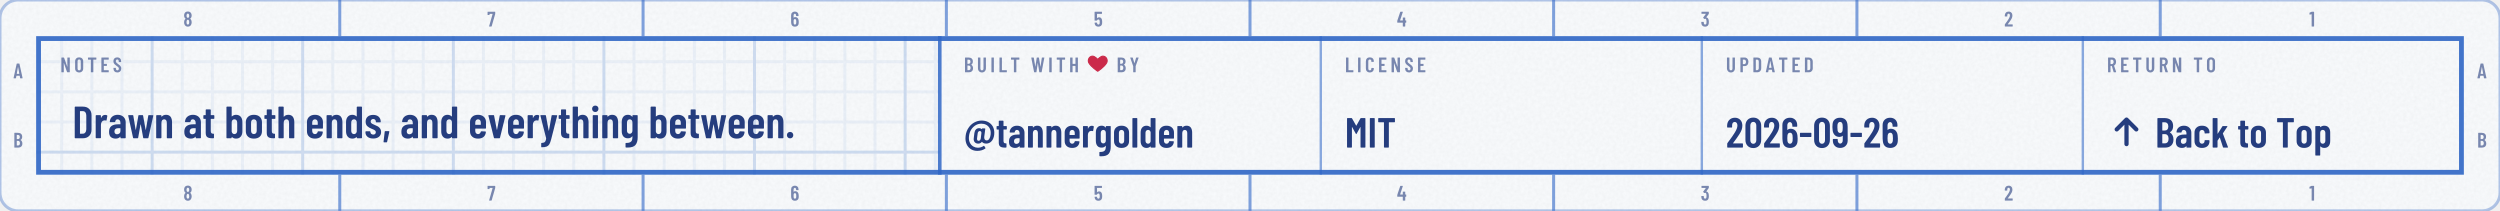
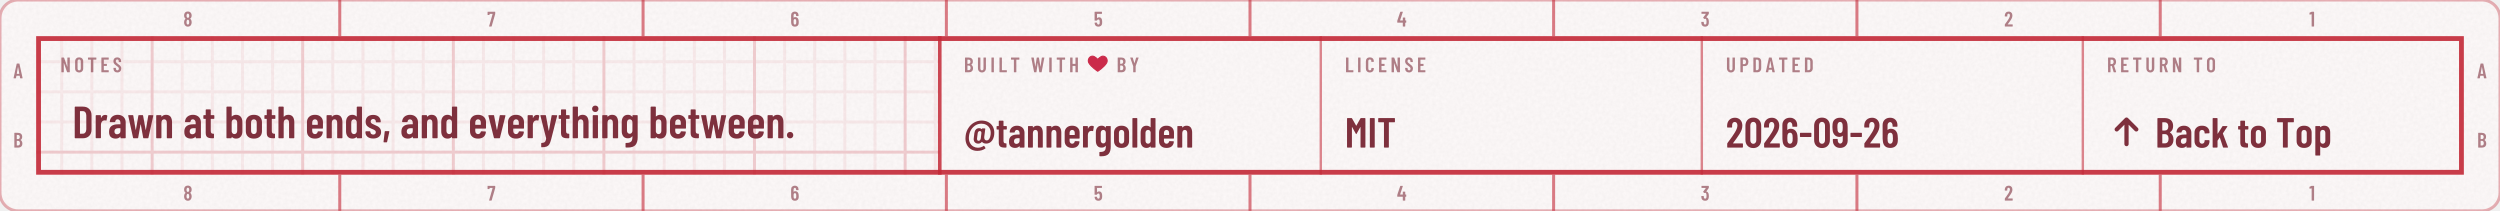
<svg xmlns="http://www.w3.org/2000/svg" width="830" height="70" viewBox="0 0 830 70" role="img" aria-labelledby="t d">
  <defs>
    <clipPath id="kc1">
      <rect x="0" y="0" width="830" height="70" rx="6" />
    </clipPath>
    <filter id="kn2" x="0" y="0" width="100%" height="100%">
      <feTurbulence type="fractalNoise" baseFrequency=".85" numOctaves="2" stitchTiles="stitch" />
      <feColorMatrix values="0 0 0 0 0 0 0 0 0 0 0 0 0 0 0 0 0 0 0.035 0" />
    </filter>
    <pattern id="kp3" width="10" height="10" patternUnits="userSpaceOnUse">
-       <path d="M10 .5H.5V10" fill="none" stroke="#2F66C6" stroke-opacity="0.07" />
+       <path d="M10 .5H.5V10" fill="none" stroke="#C32837" stroke-opacity="0.07" />
    </pattern>
    <pattern id="kp4" width="50" height="50" patternUnits="userSpaceOnUse">
-       <path d="M50 .5H.5V50" fill="none" stroke="#2F66C6" stroke-opacity="0.14" />
+       <path d="M50 .5H.5V50" fill="none" stroke="#C32837" stroke-opacity="0.14" />
    </pattern>
    <clipPath id="kc5">
      <path clip-rule="evenodd" d="M12 12h806v46h-806zM312 12h506v46h-506z" />
    </clipPath>
    <path id="m44" d="M33 -78 59 146Q60 157 71 157H151Q164 157 161 144L112 -80Q110 -91 99 -91H45Q39 -91 36 -88Q32 -84 33 -78Z" />
    <path id="m45" d="M27 263V339Q27 344 30 348Q34 351 39 351H286Q291 351 294 348Q298 344 298 339V263Q298 258 294 254Q291 251 286 251H39Q34 251 30 254Q27 258 27 263Z" />
    <path id="m46" d="M35 69Q35 100 55 120Q75 140 106 140Q137 140 156 120Q176 100 176 69Q176 38 156 18Q136 -2 106 -2Q75 -2 55 18Q35 38 35 69Z" />
    <path id="m48" d="M38 183V517Q38 604 89 658Q140 711 224 711Q309 711 360 658Q412 604 412 517V183Q412 96 360 42Q309 -11 224 -11Q140 -11 89 42Q38 96 38 183ZM296 176V524Q296 563 276 586Q257 610 224 610Q192 610 173 586Q154 563 154 524V176Q154 137 173 114Q192 90 224 90Q257 90 276 114Q296 137 296 176Z" />
    <path id="m49" d="M122 700H218Q223 700 226 696Q230 693 230 688V12Q230 7 226 4Q223 0 218 0H126Q121 0 118 4Q114 7 114 12V576Q114 578 112 580Q111 582 109 581L27 565H24Q13 565 13 576L10 643Q10 653 18 657L107 697Q114 700 122 700Z" />
    <path id="m50" d="M173 100H392Q397 100 400 96Q404 93 404 88V12Q404 7 400 4Q397 0 392 0H43Q38 0 34 4Q31 7 31 12V92Q31 101 36 107L75 160Q114 212 152 266Q189 320 215 363Q273 459 273 522Q273 562 256 585Q238 608 209 608Q180 608 163 586Q146 563 147 526V487Q147 482 144 478Q140 475 135 475H41Q36 475 32 478Q29 482 29 487V530Q33 610 84 659Q134 708 214 708Q293 708 342 656Q390 605 390 521Q390 471 373 422Q356 373 319 317Q294 277 260 229Q225 181 214 166Q184 126 170 106Q168 104 169 102Q170 100 173 100Z" />
    <path id="m51" d="M387 218Q387 169 380 134Q368 66 326 29Q283 -8 210 -8Q134 -8 86 32Q38 73 32 143Q30 165 28 207Q28 219 40 219H132Q144 219 144 207Q146 173 148 156Q153 125 169 108Q185 92 210 92Q234 92 250 108Q266 123 271 152Q276 182 276 230Q276 281 269 315Q263 341 248 355Q233 369 210 369Q195 369 183 360Q177 356 174 356Q172 356 166 360L119 408Q115 412 115 417Q115 421 118 425L243 595Q245 597 244 599Q242 601 239 601H49Q44 601 40 604Q37 608 37 613V688Q37 693 40 696Q44 700 49 700H373Q378 700 382 696Q385 693 385 688V609Q385 602 380 594L266 438Q262 432 268 431Q309 426 338 392Q368 358 378 307Q387 267 387 218Z" />
    <path id="m52" d="M443 275V194Q443 189 440 186Q436 182 431 182H401Q396 182 396 177V12Q396 7 392 4Q389 0 384 0H292Q287 0 284 4Q280 7 280 12V177Q280 182 275 182H29Q24 182 20 186Q17 189 17 194V259Q17 268 19 274L158 690Q161 700 171 700H271Q277 700 280 696Q283 693 281 686L153 293Q152 287 157 287H275Q280 287 280 292V412Q280 417 284 420Q287 424 292 424H384Q389 424 392 420Q396 417 396 412V292Q396 287 401 287H431Q436 287 440 284Q443 280 443 275Z" />
    <path id="m53" d="M400 216Q400 175 396 146Q391 72 344 32Q297 -8 219 -8Q145 -8 99 30Q53 68 43 144L40 172Q40 184 52 184H144Q156 184 157 172Q157 166 159 154Q171 92 219 92Q244 92 260 108Q275 124 280 153Q284 178 284 217Q284 254 278 281Q273 307 258 322Q242 336 219 336Q171 336 157 290Q154 279 144 279H51Q46 279 42 282Q39 286 39 291V688Q39 693 42 696Q46 700 51 700H377Q382 700 386 696Q389 693 389 688V612Q389 607 386 604Q382 600 377 600H160Q155 600 155 595V400Q155 397 157 396Q159 396 161 398Q178 416 202 426Q227 437 254 437Q314 437 350 398Q387 360 394 290Q400 259 400 216Z" />
    <path id="m54" d="M401 216Q401 193 399 151Q394 75 346 34Q299 -8 221 -8Q147 -8 101 30Q55 69 46 144Q40 171 40 207L39 532Q39 613 88 660Q138 708 219 708Q295 708 343 660Q391 612 391 532V507Q391 502 388 498Q384 495 379 495H287Q282 495 278 498Q275 502 275 507V526Q275 560 258 582Q242 605 219 605Q191 605 174 583Q156 561 156 526V423Q156 420 158 419Q160 418 162 420Q191 447 234 447Q303 447 346 403Q389 359 396 286Q401 253 401 216ZM284 224Q284 250 279 295Q267 353 220 353Q196 353 180 338Q165 322 160 292Q156 257 156 224Q156 195 159 157Q164 125 180 108Q195 91 220 91Q245 91 260 109Q276 127 281 160Q284 196 284 224Z" />
    <path id="m55" d="M90 13 255 594Q257 600 251 600H116Q111 600 111 595V559Q111 554 108 550Q104 547 99 547H28Q23 547 20 550Q16 554 16 559L17 688Q17 693 20 696Q24 700 29 700H368Q373 700 376 696Q380 693 380 688V607Q380 603 378 593L211 10Q208 0 197 0H100Q87 0 90 13Z" />
    <path id="m56" d="M325 364Q358 345 375 306Q396 259 396 200Q396 147 380 107Q360 53 318 22Q275 -8 216 -8Q158 -8 116 22Q73 52 53 106Q38 148 38 200Q38 259 56 301Q71 341 109 363Q113 366 109 369Q76 390 58 427Q38 470 38 523Q38 581 58 620Q78 664 120 688Q161 712 216 712Q270 712 312 688Q353 665 374 621Q396 579 396 523Q396 471 376 429Q358 392 325 371Q319 367 325 364ZM159 559Q152 541 152 513Q152 483 162 456Q169 435 183 423Q197 411 216 411Q237 411 252 424Q266 436 273 459Q281 483 281 513Q281 547 271 568Q264 589 250 600Q236 612 216 612Q198 612 184 602Q171 591 164 573ZM281 206Q281 244 272 271Q266 295 252 308Q237 322 216 322Q195 322 180 308Q166 294 160 268Q152 242 152 208Q152 177 158 151Q163 123 178 108Q194 92 216 92Q239 92 255 108Q271 124 276 153Q281 180 281 206Z" />
    <path id="m57" d="M384 168Q384 87 334 40Q285 -8 204 -8Q128 -8 80 40Q32 88 32 168V193Q32 198 36 202Q39 205 44 205H136Q141 205 144 202Q148 198 148 193V174Q148 140 164 118Q181 95 204 95Q232 95 250 117Q267 139 267 174V276Q267 279 265 280Q263 281 261 279Q232 253 189 253Q120 253 77 297Q34 341 27 414Q22 447 22 484Q22 518 25 549Q29 625 76 666Q124 708 203 708Q276 708 322 670Q368 631 378 556Q383 526 383 493ZM267 476Q267 506 264 543Q253 609 204 609Q179 609 163 591Q147 573 142 540Q140 516 140 476Q140 439 145 405Q150 377 166 362Q181 347 204 347Q228 347 244 362Q259 378 263 408Q267 443 267 476Z" />
    <path id="m64" d="M722 352Q722 327 719 301Q706 204 655 150Q604 95 529 95Q465 95 431 135Q427 138 424 134Q409 113 387 104Q365 94 343 94Q292 94 262 124Q233 154 233 201Q233 218 238 250L242 283Q244 307 250 347Q268 461 367 461Q380 461 394 456Q409 451 421 440Q428 435 428 442V444Q429 455 441 455H497Q509 455 508 442L484 258Q483 252 483 240Q483 206 499 188Q515 170 541 170Q577 170 602 206Q626 243 634 303Q637 326 637 346Q637 413 609 463Q581 513 530 540Q480 567 414 567Q342 567 279 530Q216 492 174 426Q132 359 122 275Q119 251 119 229Q119 156 149 104Q179 51 228 24Q277 -3 333 -3Q408 -3 468 39Q473 42 476 42Q482 42 485 36L511 -6Q513 -9 513 -14Q513 -19 508 -23Q472 -48 424 -63Q375 -78 319 -78Q239 -78 175 -42Q111 -5 74 62Q38 130 38 221Q38 253 42 280Q55 384 109 466Q163 549 246 595Q328 641 422 641Q510 641 578 605Q646 569 684 504Q722 438 722 352ZM400 212 403 233 404 243 414 326 416 343Q419 365 408 379Q398 393 379 393Q360 393 346 379Q332 365 329 343L326 322Q320 283 320 276L312 212Q311 188 321 174Q331 161 350 161Q369 161 382 175Q396 189 400 212Z" />
    <path id="m65" d="M325 11 306 116Q306 121 300 121H154Q148 121 148 116L129 11Q128 0 116 0H25Q11 0 14 13L162 689Q164 700 175 700H281Q292 700 294 689L442 13V9Q442 0 431 0H338Q326 0 325 11ZM171 212H282Q288 212 287 217L229 533Q228 536 226 536Q224 536 223 533L166 217Q165 212 171 212Z" />
    <path id="m66" d="M242 0H66Q61 0 58 4Q54 7 54 12V688Q54 693 58 696Q61 700 66 700H224Q319 700 373 652Q427 604 427 512Q427 409 354 365Q349 362 352 359Q391 334 413 292Q435 250 435 192Q435 100 382 50Q328 0 242 0ZM170 595V409Q170 404 175 404H226Q267 404 290 429Q313 454 313 500Q313 548 290 574Q267 600 226 600H175Q170 600 170 595ZM319 208Q319 260 296 290Q273 319 233 319H175Q170 319 170 314V106Q170 101 175 101H233Q273 101 296 129Q319 157 319 208Z" />
    <path id="m67" d="M42 180V521Q42 607 94 658Q145 708 230 708Q316 708 368 658Q420 607 420 521V509Q420 504 416 500Q413 496 408 496L315 492Q303 492 303 504V529Q303 564 283 586Q263 608 230 608Q198 608 178 586Q158 564 158 529V171Q158 136 178 114Q198 92 230 92Q263 92 283 114Q303 136 303 171V196Q303 201 306 204Q310 208 315 208L408 204Q413 204 416 200Q420 197 420 192V180Q420 95 368 44Q316 -8 230 -8Q145 -8 94 44Q42 95 42 180Z" />
    <path id="m68" d="M54 12V688Q54 693 58 696Q61 700 66 700H237Q323 700 374 648Q426 596 426 509V191Q426 104 374 52Q323 0 237 0H66Q61 0 58 4Q54 7 54 12ZM175 100 235 101Q268 101 288 128Q309 154 310 198V502Q310 547 290 574Q269 600 234 600H175Q170 600 170 595V105Q170 100 175 100Z" />
    <path id="m69" d="M391 600H175Q170 600 170 595V406Q170 401 175 401H303Q308 401 312 398Q315 394 315 389V312Q315 307 312 304Q308 300 303 300H175Q170 300 170 295V105Q170 100 175 100H391Q396 100 400 96Q403 93 403 88V12Q403 7 400 4Q396 0 391 0H66Q61 0 58 4Q54 7 54 12V688Q54 693 58 696Q61 700 66 700H391Q396 700 400 696Q403 693 403 688V612Q403 607 400 604Q396 600 391 600Z" />
    <path id="m72" d="M319 700H411Q416 700 420 696Q423 693 423 688V12Q423 7 420 4Q416 0 411 0H319Q314 0 310 4Q307 7 307 12V295Q307 300 302 300H175Q170 300 170 295V12Q170 7 166 4Q163 0 158 0H66Q61 0 58 4Q54 7 54 12V688Q54 693 58 696Q61 700 66 700H158Q163 700 166 696Q170 693 170 688V406Q170 401 175 401H302Q307 401 307 406V688Q307 693 310 696Q314 700 319 700Z" />
    <path id="m73" d="M54 12V688Q54 693 58 696Q61 700 66 700H158Q163 700 166 696Q170 693 170 688V12Q170 7 166 4Q163 0 158 0H66Q61 0 58 4Q54 7 54 12Z" />
    <path id="m76" d="M54 12V688Q54 693 58 696Q61 700 66 700H158Q163 700 166 696Q170 693 170 688V105Q170 100 175 100H391Q396 100 400 96Q403 93 403 88V12Q403 7 400 4Q396 0 391 0H66Q61 0 58 4Q54 7 54 12Z" />
    <path id="m77" d="M383 700H475Q480 700 484 696Q487 693 487 688V12Q487 7 484 4Q480 0 475 0H383Q378 0 374 4Q371 7 371 12V484Q371 488 369 488Q367 488 365 485L278 327Q273 319 269 319Q265 319 260 327L173 485Q171 488 169 488Q167 488 167 484V12Q167 7 164 4Q160 0 155 0H63Q58 0 54 4Q51 7 51 12V688Q51 693 54 696Q58 700 63 700H155Q165 700 170 692L267 521Q270 517 273 521L368 692Q373 700 383 700Z" />
    <path id="m78" d="M350 700H441Q446 700 450 696Q453 693 453 688V12Q453 7 450 4Q446 0 441 0H336Q326 0 323 10L174 434Q173 437 170 436Q168 436 168 433L169 12Q169 7 166 4Q162 0 157 0H66Q61 0 58 4Q54 7 54 12V688Q54 693 58 696Q61 700 66 700H169Q179 700 182 690L332 269Q333 266 336 266Q338 267 338 270V688Q338 693 342 696Q345 700 350 700Z" />
    <path id="m79" d="M42 182V518Q42 604 94 656Q147 708 233 708Q319 708 372 656Q425 604 425 518V182Q425 96 372 44Q319 -8 233 -8Q147 -8 94 44Q42 96 42 182ZM309 177V523Q309 561 288 584Q267 608 233 608Q199 608 178 584Q158 561 158 523V177Q158 139 178 116Q199 92 233 92Q267 92 288 116Q309 139 309 177Z" />
    <path id="m80" d="M432 495Q432 405 384 350Q337 295 259 295H174Q169 295 169 290V12Q169 7 166 4Q162 0 157 0H65Q60 0 56 4Q53 7 53 12V689Q53 694 56 698Q60 701 65 701H253Q306 701 346 675Q387 649 410 602Q432 555 432 495ZM316 492Q316 542 294 572Q271 601 234 601H174Q169 601 169 596V391Q169 386 174 386H234Q271 386 294 414Q316 443 316 492Z" />
    <path id="m82" d="M318 10 233 297Q231 301 228 301H175Q170 301 170 296V12Q170 7 166 4Q163 0 158 0H66Q61 0 58 4Q54 7 54 12V688Q54 693 58 696Q61 700 66 700H254Q307 700 348 674Q388 649 410 602Q433 556 433 496Q433 434 409 389Q385 344 342 321Q338 320 339 315L437 14Q438 12 438 9Q438 0 427 0H331Q321 0 318 10ZM170 595V396Q170 391 175 391H236Q272 391 294 419Q317 447 317 495Q317 543 294 572Q272 600 236 600H175Q170 600 170 595Z" />
    <path id="m83" d="M34 173V199Q34 204 38 208Q41 211 46 211H137Q142 211 146 208Q149 204 149 199V179Q149 140 168 116Q188 92 219 92Q250 92 270 114Q290 137 290 174Q290 200 279 219Q268 238 248 255Q228 272 184 304Q134 340 104 368Q73 396 52 436Q32 475 32 527Q32 610 82 659Q132 708 214 708Q297 708 348 656Q399 605 399 520V496Q399 491 396 488Q392 484 387 484H297Q292 484 288 488Q285 491 285 496V522Q285 561 266 584Q246 608 214 608Q184 608 165 586Q146 565 146 527Q146 491 166 466Q187 441 247 397Q308 352 339 324Q370 295 387 261Q404 227 404 180Q404 95 353 44Q302 -8 219 -8Q136 -8 85 42Q34 92 34 173Z" />
    <path id="m84" d="M425 688V612Q425 607 422 604Q418 600 413 600H286Q281 600 281 595V12Q281 7 278 4Q274 0 269 0H177Q172 0 168 4Q165 7 165 12V595Q165 600 160 600H40Q35 600 32 604Q28 607 28 612V688Q28 693 32 696Q35 700 40 700H413Q418 700 422 696Q425 693 425 688Z" />
    <path id="m85" d="M50 194V688Q50 693 54 696Q57 700 62 700H154Q159 700 162 696Q166 693 166 688V182Q166 142 186 117Q206 92 239 92Q272 92 292 117Q312 142 312 182V688Q312 693 316 696Q319 700 324 700H416Q421 700 424 696Q428 693 428 688V194Q428 103 376 48Q324 -8 239 -8Q153 -8 102 48Q50 103 50 194Z" />
    <path id="m87" d="M157 11 24 687 23 691Q23 700 34 700H130Q142 700 143 689L213 272Q214 269 216 269Q218 269 219 272L282 689Q283 700 295 700H375Q387 700 388 689L456 272Q457 269 459 269Q461 269 462 272L525 689Q526 700 538 700H631Q644 700 642 687L515 11Q514 0 502 0H417Q405 0 404 11L337 436Q336 440 334 440Q332 440 331 436L269 11Q268 0 256 0H170Q158 0 157 11Z" />
    <path id="m89" d="M170 13V286L169 292L30 686Q29 688 29 691Q29 700 40 700H136Q147 700 150 690L225 433Q226 430 228 430Q230 430 231 433L306 690Q309 700 320 700H416Q422 700 425 696Q428 693 426 686L287 292L286 286V13Q286 8 282 4Q279 1 274 1H182Q177 1 174 4Q170 8 170 13Z" />
    <path id="m97" d="M397 352V12Q397 7 394 4Q390 0 385 0H293Q288 0 284 4Q281 7 281 12V31Q281 34 279 35Q277 36 275 33Q240 -8 173 -8Q116 -8 72 24Q29 57 29 143Q29 233 82 271Q134 309 224 309H276Q281 309 281 314V340Q281 376 263 398Q245 419 218 419Q197 419 183 406Q169 392 166 369Q165 357 153 357H56Q44 357 45 369Q50 437 98 478Q147 519 220 519Q299 519 348 473Q397 427 397 352ZM281 160V217Q281 222 276 222H224Q190 222 169 204Q148 185 148 150Q148 119 164 104Q180 88 205 88Q235 88 258 107Q281 126 281 160Z" />
    <path id="m98" d="M399 357V154Q399 80 362 36Q325 -8 258 -8Q204 -8 168 27Q166 29 164 28Q162 27 162 24V12Q162 7 158 4Q155 0 150 0H58Q53 0 50 4Q46 7 46 12V688Q46 693 50 696Q53 700 58 700H150Q155 700 158 696Q162 693 162 688V486Q162 483 164 482Q167 482 170 486Q189 503 212 511Q236 519 258 519Q324 519 362 476Q399 433 399 357ZM222 419Q198 419 182 404Q166 388 162 362V149Q166 123 182 108Q198 92 222 92Q250 92 267 112Q284 131 284 163V348Q284 380 267 400Q250 419 222 419Z" />
    <path id="m99" d="M38 155V357Q38 430 86 474Q133 519 215 519Q297 519 345 476Q393 432 393 365V351Q393 346 390 342Q386 339 381 339L289 335Q277 335 277 347V357Q277 382 260 400Q242 419 215 419Q188 419 171 399Q154 379 154 348V163Q154 132 171 112Q188 92 215 92Q242 92 260 110Q277 129 277 155V165Q277 170 280 174Q284 177 289 177L381 176Q386 176 390 172Q393 169 393 164V146Q393 77 345 34Q297 -8 215 -8Q133 -8 86 36Q38 80 38 155Z" />
    <path id="m100" d="M287 700H379Q384 700 388 696Q391 693 391 688V12Q391 7 388 4Q384 0 379 0H287Q282 0 278 4Q275 7 275 12V24Q275 27 273 28Q271 29 269 27Q233 -8 179 -8Q112 -8 75 36Q38 80 38 154V357Q38 433 76 476Q113 519 179 519Q202 519 226 510Q250 502 269 483Q271 481 273 482Q275 483 275 486V688Q275 693 278 696Q282 700 287 700ZM275 149V362Q271 388 255 404Q239 419 215 419Q187 419 170 400Q153 380 153 348V163Q153 131 170 112Q187 92 215 92Q239 92 255 108Q271 123 275 149Z" />
    <path id="m101" d="M380 213H159Q154 213 154 208V163Q154 132 171 112Q188 92 215 92Q238 92 254 106Q271 121 276 144Q279 154 289 154L378 150Q383 150 386 146Q390 143 389 137Q382 67 338 30Q294 -8 215 -8Q133 -8 86 36Q38 79 38 154V357Q38 430 86 474Q133 519 215 519Q297 519 344 474Q392 430 392 357V225Q392 220 388 216Q385 213 380 213ZM154 348V303Q154 298 159 298H272Q277 298 277 303V348Q277 380 260 400Q243 419 215 419Q188 419 171 399Q154 379 154 348Z" />
    <path id="m103" d="M287 511H379Q384 511 388 508Q391 504 391 499V19Q391 -89 342 -148Q293 -206 167 -206Q145 -206 134 -205Q122 -204 122 -192V-115Q122 -102 135 -104Q192 -105 222 -90Q253 -75 264 -46Q275 -17 275 30V41Q275 44 273 44Q271 45 269 42Q236 -1 175 -1Q108 -1 73 42Q38 86 38 161V357Q38 434 74 476Q109 519 175 519Q236 519 269 476Q271 473 273 474Q275 474 275 477V499Q275 504 278 508Q282 511 287 511ZM275 169V348Q275 380 258 400Q242 419 215 419Q188 419 171 399Q154 379 154 348V169Q154 138 171 118Q188 99 215 99Q242 99 258 118Q275 138 275 169Z" />
    <path id="m104" d="M397 352V12Q397 7 394 4Q390 0 385 0H293Q288 0 284 4Q281 7 281 12V343Q281 379 266 399Q251 419 223 419Q194 419 178 398Q162 377 162 340V12Q162 7 158 4Q155 0 150 0H58Q53 0 50 4Q46 7 46 12V688Q46 693 50 696Q53 700 58 700H150Q155 700 158 696Q162 693 162 688V479Q162 476 164 476Q167 475 170 479Q204 519 265 519Q330 519 364 476Q397 432 397 352Z" />
    <path id="m105" d="M36 652Q36 683 56 703Q76 723 107 723Q138 723 158 703Q177 683 177 652Q177 621 157 601Q137 581 107 581Q76 581 56 601Q36 621 36 652ZM50 12V499Q50 504 54 508Q57 511 62 511H154Q159 511 162 508Q166 504 166 499V12Q166 7 162 4Q159 0 154 0H62Q57 0 54 4Q50 7 50 12Z" />
    <path id="m107" d="M46 12V688Q46 693 50 696Q53 700 58 700H150Q155 700 158 696Q162 693 162 688V332Q162 328 164 328Q166 328 168 331L277 503Q281 511 291 511H387Q394 511 396 506Q398 502 394 496L290 339Q288 335 289 332L409 14Q410 12 410 9Q410 0 399 0H304Q294 0 291 10L217 236Q216 239 214 240Q212 240 211 237L164 167Q162 163 162 161V12Q162 7 158 4Q155 0 150 0H58Q53 0 50 4Q46 7 46 12Z" />
    <path id="m108" d="M42 12V688Q42 693 46 696Q49 700 54 700H146Q151 700 154 696Q158 693 158 688V12Q158 7 154 4Q151 0 146 0H54Q49 0 46 4Q42 7 42 12Z" />
    <path id="m110" d="M397 352V12Q397 7 394 4Q390 0 385 0H293Q288 0 284 4Q281 7 281 12V343Q281 379 266 399Q251 419 223 419Q194 419 178 398Q162 377 162 340V12Q162 7 158 4Q155 0 150 0H58Q53 0 50 4Q46 7 46 12V499Q46 504 50 508Q53 511 58 511H150Q155 511 158 508Q162 504 162 499V479Q162 476 164 476Q167 475 170 479Q204 519 265 519Q330 519 364 476Q397 432 397 352Z" />
    <path id="m111" d="M38 155V356Q38 430 86 474Q134 519 216 519Q299 519 347 474Q395 430 395 356V155Q395 80 348 36Q300 -8 216 -8Q133 -8 86 36Q38 80 38 155ZM279 164V348Q279 379 262 399Q244 419 216 419Q188 419 171 400Q154 380 154 348V164Q154 132 171 112Q188 93 216 93Q244 93 262 112Q279 132 279 164Z" />
    <path id="m112" d="M403 357V155Q403 78 366 35Q329 -8 262 -8Q239 -8 215 0Q191 9 172 28Q170 30 168 29Q166 28 166 25V-177Q166 -182 162 -186Q159 -189 154 -189H62Q57 -189 54 -186Q50 -182 50 -177V499Q50 504 54 508Q57 511 62 511H154Q159 511 162 508Q166 504 166 499V487Q166 484 168 484Q171 483 174 487Q209 519 262 519Q329 519 366 476Q403 432 403 357ZM226 420Q199 420 182 400Q166 380 166 348V163Q166 131 182 112Q199 92 226 92Q254 92 271 112Q288 131 288 163V348Q288 380 271 400Q254 420 226 420Z" />
    <path id="m114" d="M297 507Q305 502 303 492L287 399Q286 387 273 392Q259 396 247 396Q235 396 225 393Q197 389 180 362Q162 334 162 296V13Q162 8 158 4Q155 1 150 1H58Q53 1 50 4Q46 8 46 13V499Q46 504 50 508Q53 511 58 511H150Q155 511 158 508Q162 504 162 499V453Q162 449 164 448Q166 448 167 452Q194 517 255 517Q282 517 297 507Z" />
    <path id="m115" d="M30 135V142Q30 147 34 150Q37 154 42 154H128Q133 154 136 150Q140 147 140 142V137Q140 113 158 97Q177 81 204 81Q230 81 245 96Q260 111 260 134Q260 154 247 168Q234 181 219 188Q204 195 165 211Q108 233 72 267Q35 301 35 368Q35 438 80 478Q124 517 200 517Q278 517 324 476Q369 434 369 364Q369 359 366 356Q362 352 357 352H273Q268 352 264 356Q261 359 261 364V370Q261 394 244 410Q228 426 203 426Q177 426 162 410Q146 393 146 370Q146 351 158 338Q170 325 185 318Q200 310 235 295Q277 278 306 262Q334 245 356 214Q377 184 377 139Q377 72 330 33Q283 -6 203 -6Q124 -6 77 32Q30 70 30 135Z" />
    <path id="m116" d="M248 429H186Q181 429 181 424V162Q181 127 194 114Q207 100 233 101H240Q245 101 248 98Q252 94 252 89V12Q252 7 248 4Q245 0 240 0H206Q138 0 104 25Q69 50 69 119V424Q69 429 64 429H29Q24 429 20 432Q17 436 17 441V499Q17 504 20 508Q24 511 29 511H64Q69 511 69 516V626Q69 631 72 634Q76 638 81 638H169Q174 638 178 634Q181 631 181 626V516Q181 511 186 511H248Q253 511 256 508Q260 504 260 499V441Q260 436 256 432Q253 429 248 429Z" />
    <path id="m118" d="M141 10 19 499V503Q19 512 30 512H132Q144 512 145 501L205 190Q206 187 208 187Q210 187 211 190L270 501Q271 512 283 512L385 510Q399 510 396 497L275 10Q272 0 261 0H155Q144 0 141 10Z" />
    <path id="m119" d="M126 11 19 499V503Q19 512 30 512H118Q130 512 131 501L183 190Q184 187 186 187Q188 187 189 190L244 501Q245 512 257 512H335Q347 512 348 501L404 189Q405 186 407 186Q409 186 410 189L463 501Q464 512 476 512L563 510Q576 510 573 497L466 11Q464 0 453 0H363Q351 0 350 11L297 303Q296 306 294 306Q292 306 291 303L239 11Q238 0 226 0H139Q128 0 126 11Z" />
    <path id="m121" d="M34 -187V-115Q34 -110 37 -106Q40 -103 44 -103Q77 -102 96 -94Q115 -87 126 -66Q138 -44 143 -3L142 3L16 499V503Q16 512 27 512H125Q137 512 138 501L199 170Q200 167 202 167Q204 167 205 170L264 501Q265 512 277 512L376 510Q390 510 387 497L253 -28Q234 -99 213 -134Q192 -169 154 -184Q116 -199 45 -199H40Q38 -199 36 -196Q34 -192 34 -187Z" />
  </defs>
-   <rect y="0" width="830" height="70" rx="6" fill="#FFFFFF" stroke="#2F66C6" stroke-opacity=".35" />
-   <rect y="0" width="830" height="70" rx="6" fill="#2F66C6" fill-opacity=".03" />
+   <rect y="0" width="830" height="70" rx="6" fill="#FFFFFF" stroke="#C32837" stroke-opacity=".35" />
+   <rect y="0" width="830" height="70" rx="6" fill="#C32837" fill-opacity=".03" />
  <rect y="0" width="830" height="70" clip-path="url(#kc1)" filter="url(#kn2)" />
  <g clip-path="url(#kc5)">
    <rect y="0" width="830" height="70" fill="url(#kp3)" />
    <rect y="0" width="830" height="70" fill="url(#kp4)" />
  </g>
-   <rect x="12.8" y="12.8" width="804.4" height="44.4" fill="none" stroke="#2F66C6" stroke-opacity="0.9" stroke-width="1.6" />
-   <path d="M112.8 0V12M112.8 58V70M213.5 0V12M213.5 58V70M314.2 0V12M314.2 58V70M415 0V12M415 58V70M515.8 0V12M515.8 58V70M616.5 0V12M616.5 58V70M717.2 0V12M717.2 58V70" stroke="#2F66C6" stroke-opacity="0.6" />
-   <g transform="scale(0.007 -0.007)" fill="#253D7E" fill-opacity="0.6">
+   <rect x="12.8" y="12.8" width="804.4" height="44.4" fill="none" stroke="#C32837" stroke-opacity="0.9" stroke-width="1.6" />
+   <path d="M112.8 0V12M112.8 58V70M213.5 0V12M213.5 58V70M314.2 0V12M314.2 58V70M415 0V12M415 58V70M515.8 0V12M515.8 58V70M616.5 0V12M616.5 58V70M717.2 0V12M717.2 58V70" stroke="#C32837" stroke-opacity="0.6" />
+   <g transform="scale(0.007 -0.007)" fill="#7E303D" fill-opacity="0.6">
    <use href="#m56" x="8694" y="-1257" />
    <use href="#m56" x="8694" y="-9514" />
    <use href="#m55" x="23108" y="-1257" />
    <use href="#m55" x="23108" y="-9514" />
    <use href="#m54" x="37482" y="-1257" />
    <use href="#m54" x="37482" y="-9514" />
    <use href="#m53" x="51875" y="-1257" />
    <use href="#m53" x="51875" y="-9514" />
    <use href="#m52" x="66253" y="-1257" />
    <use href="#m52" x="66253" y="-9514" />
    <use href="#m51" x="80662" y="-1257" />
    <use href="#m51" x="80662" y="-9514" />
    <use href="#m50" x="95055" y="-1257" />
    <use href="#m50" x="95055" y="-9514" />
    <use href="#m49" x="109524" y="-1257" />
    <use href="#m49" x="109524" y="-9514" />
    <use href="#m65" x="629" y="-3714" />
    <use href="#m65" x="117486" y="-3714" />
    <use href="#m66" x="626" y="-7000" />
    <use href="#m66" x="117483" y="-7000" />
  </g>
-   <g transform="translate(20 24) scale(0.007 -0.007)" fill="#253D7E" fill-opacity="0.6">
+   <g transform="translate(20 24) scale(0.007 -0.007)" fill="#7E303D" fill-opacity="0.6">
    <use href="#m78" x="0" />
    <use href="#m79" x="664" />
    <use href="#m84" x="1288" />
    <use href="#m69" x="1897" />
    <use href="#m83" x="2490" />
  </g>
-   <g transform="translate(24 45.9) scale(0.015 -0.015)" fill="#253D7E">
+   <g transform="translate(24 45.9) scale(0.015 -0.015)" fill="#7E303D">
    <use href="#m68" x="0" />
    <use href="#m114" x="472" />
    <use href="#m97" x="785" />
    <use href="#m119" x="1219" />
    <use href="#m110" x="1811" />
    <use href="#m97" x="2450" />
    <use href="#m116" x="2884" />
    <use href="#m98" x="3366" />
    <use href="#m111" x="3803" />
    <use href="#m116" x="4235" />
    <use href="#m104" x="4517" />
    <use href="#m101" x="5156" />
    <use href="#m110" x="5582" />
    <use href="#m100" x="6021" />
    <use href="#m115" x="6458" />
    <use href="#m44" x="6856" />
    <use href="#m97" x="7255" />
    <use href="#m110" x="7689" />
    <use href="#m100" x="8128" />
    <use href="#m101" x="8765" />
    <use href="#m118" x="9191" />
    <use href="#m101" x="9606" />
    <use href="#m114" x="10032" />
    <use href="#m121" x="10345" />
    <use href="#m116" x="10748" />
    <use href="#m104" x="11030" />
    <use href="#m105" x="11469" />
    <use href="#m110" x="11684" />
    <use href="#m103" x="12123" />
    <use href="#m98" x="12754" />
    <use href="#m101" x="13191" />
    <use href="#m116" x="13617" />
    <use href="#m119" x="13899" />
    <use href="#m101" x="14491" />
    <use href="#m101" x="14917" />
    <use href="#m110" x="15343" />
    <use href="#m46" x="15782" />
  </g>
-   <path d="M312 12V58" stroke="#2F66C6" stroke-opacity="0.85" stroke-width="1.2" />
-   <g transform="translate(320 24) scale(0.007 -0.007)" fill="#253D7E" fill-opacity="0.6">
+   <path d="M312 12V58" stroke="#C32837" stroke-opacity="0.85" stroke-width="1.2" />
+   <g transform="translate(320 24) scale(0.007 -0.007)" fill="#7E303D" fill-opacity="0.6">
    <use href="#m66" x="0" />
    <use href="#m85" x="619" />
    <use href="#m73" x="1254" />
    <use href="#m76" x="1635" />
    <use href="#m84" x="2208" />
    <use href="#m87" x="3174" />
    <use href="#m73" x="3996" />
    <use href="#m84" x="4377" />
    <use href="#m72" x="4986" />
  </g>
  <g transform="translate(360.7 17.4) scale(0.3125)" fill="#CB2A4A" stroke="#CB2A4A" stroke-width="1.2" stroke-linejoin="round">
    <path d="M12 20s-7-4.5-9.5-9C1 8 3 4 6.5 4 9 4 12 7.5 12 7.5S15 4 17.5 4C21 4 23 8 21.5 11c-2.5 4.5-9.5 9-9.5 9z" />
  </g>
-   <g transform="translate(370.7 24) scale(0.007 -0.007)" fill="#253D7E" fill-opacity="0.6">
+   <g transform="translate(370.7 24) scale(0.007 -0.007)" fill="#7E303D" fill-opacity="0.6">
    <use href="#m66" x="0" />
    <use href="#m89" x="619" />
  </g>
-   <g transform="translate(320 49) scale(0.014 -0.014)" fill="#253D7E">
+   <g transform="translate(320 49) scale(0.014 -0.014)" fill="#7E303D">
    <use href="#m64" x="0" />
    <use href="#m116" x="759" />
    <use href="#m97" x="1041" />
    <use href="#m110" x="1475" />
    <use href="#m110" x="1914" />
    <use href="#m101" x="2353" />
    <use href="#m114" x="2779" />
    <use href="#m103" x="3092" />
    <use href="#m111" x="3523" />
    <use href="#m108" x="3955" />
    <use href="#m100" x="4154" />
    <use href="#m101" x="4591" />
    <use href="#m110" x="5017" />
  </g>
-   <path d="M438.5 12V58" stroke="#2F66C6" stroke-opacity="0.55" stroke-width=".8" />
-   <g transform="translate(446.5 24) scale(0.007 -0.007)" fill="#253D7E" fill-opacity="0.6">
+   <path d="M438.5 12V58" stroke="#C32837" stroke-opacity="0.55" stroke-width=".8" />
+   <g transform="translate(446.5 24) scale(0.007 -0.007)" fill="#7E303D" fill-opacity="0.6">
    <use href="#m76" x="0" />
    <use href="#m73" x="572" />
    <use href="#m67" x="953" />
    <use href="#m69" x="1567" />
    <use href="#m78" x="2160" />
    <use href="#m83" x="2824" />
    <use href="#m69" x="3415" />
  </g>
-   <g transform="translate(446.5 49) scale(0.014 -0.014)" fill="#253D7E">
+   <g transform="translate(446.5 49) scale(0.014 -0.014)" fill="#7E303D">
    <use href="#m77" x="0" />
    <use href="#m73" x="538" />
    <use href="#m84" x="762" />
  </g>
-   <path d="M565 12V58" stroke="#2F66C6" stroke-opacity="0.55" stroke-width=".8" />
-   <g transform="translate(573 24) scale(0.007 -0.007)" fill="#253D7E" fill-opacity="0.6">
+   <path d="M565 12V58" stroke="#C32837" stroke-opacity="0.55" stroke-width=".8" />
+   <g transform="translate(573 24) scale(0.007 -0.007)" fill="#7E303D" fill-opacity="0.6">
    <use href="#m85" x="0" />
    <use href="#m80" x="635" />
    <use href="#m68" x="1249" />
    <use href="#m65" x="1878" />
    <use href="#m84" x="2492" />
    <use href="#m69" x="3101" />
    <use href="#m68" x="3693" />
  </g>
-   <g transform="translate(573 49) scale(0.014 -0.014)" fill="#253D7E">
+   <g transform="translate(573 49) scale(0.014 -0.014)" fill="#7E303D">
    <use href="#m50" x="0" />
    <use href="#m48" x="425" />
    <use href="#m50" x="875" />
    <use href="#m54" x="1300" />
    <use href="#m45" x="1729" />
    <use href="#m48" x="2054" />
    <use href="#m57" x="2504" />
    <use href="#m45" x="2927" />
    <use href="#m50" x="3252" />
    <use href="#m54" x="3677" />
  </g>
-   <path d="M691.5 12V58" stroke="#2F66C6" stroke-opacity="0.55" stroke-width=".8" />
-   <g transform="translate(699.5 24) scale(0.007 -0.007)" fill="#253D7E" fill-opacity="0.6">
+   <path d="M691.5 12V58" stroke="#C32837" stroke-opacity="0.55" stroke-width=".8" />
+   <g transform="translate(699.5 24) scale(0.007 -0.007)" fill="#7E303D" fill-opacity="0.6">
    <use href="#m82" x="0" />
    <use href="#m69" x="618" />
    <use href="#m84" x="1210" />
    <use href="#m85" x="1819" />
    <use href="#m82" x="2455" />
    <use href="#m78" x="3073" />
    <use href="#m84" x="4094" />
    <use href="#m79" x="4703" />
  </g>
  <g transform="rotate(-90 706 43.5)">
-     <g transform="translate(699.5 37) scale(0.5417)" fill="none" stroke="#253D7E" stroke-width="2.6" stroke-linecap="round" stroke-linejoin="round">
+     <g transform="translate(699.5 37) scale(0.5417)" fill="none" stroke="#7E303D" stroke-width="2.6" stroke-linecap="round" stroke-linejoin="round">
      <path d="M4 12h15M13 6l6 6-6 6" />
    </g>
  </g>
-   <g transform="translate(715.5 49) scale(0.014 -0.014)" fill="#253D7E">
+   <g transform="translate(715.5 49) scale(0.014 -0.014)" fill="#7E303D">
    <use href="#m66" x="0" />
    <use href="#m97" x="462" />
    <use href="#m99" x="896" />
    <use href="#m107" x="1318" />
    <use href="#m116" x="1951" />
    <use href="#m111" x="2233" />
    <use href="#m84" x="2865" />
    <use href="#m111" x="3317" />
    <use href="#m112" x="3749" />
  </g>
</svg>
